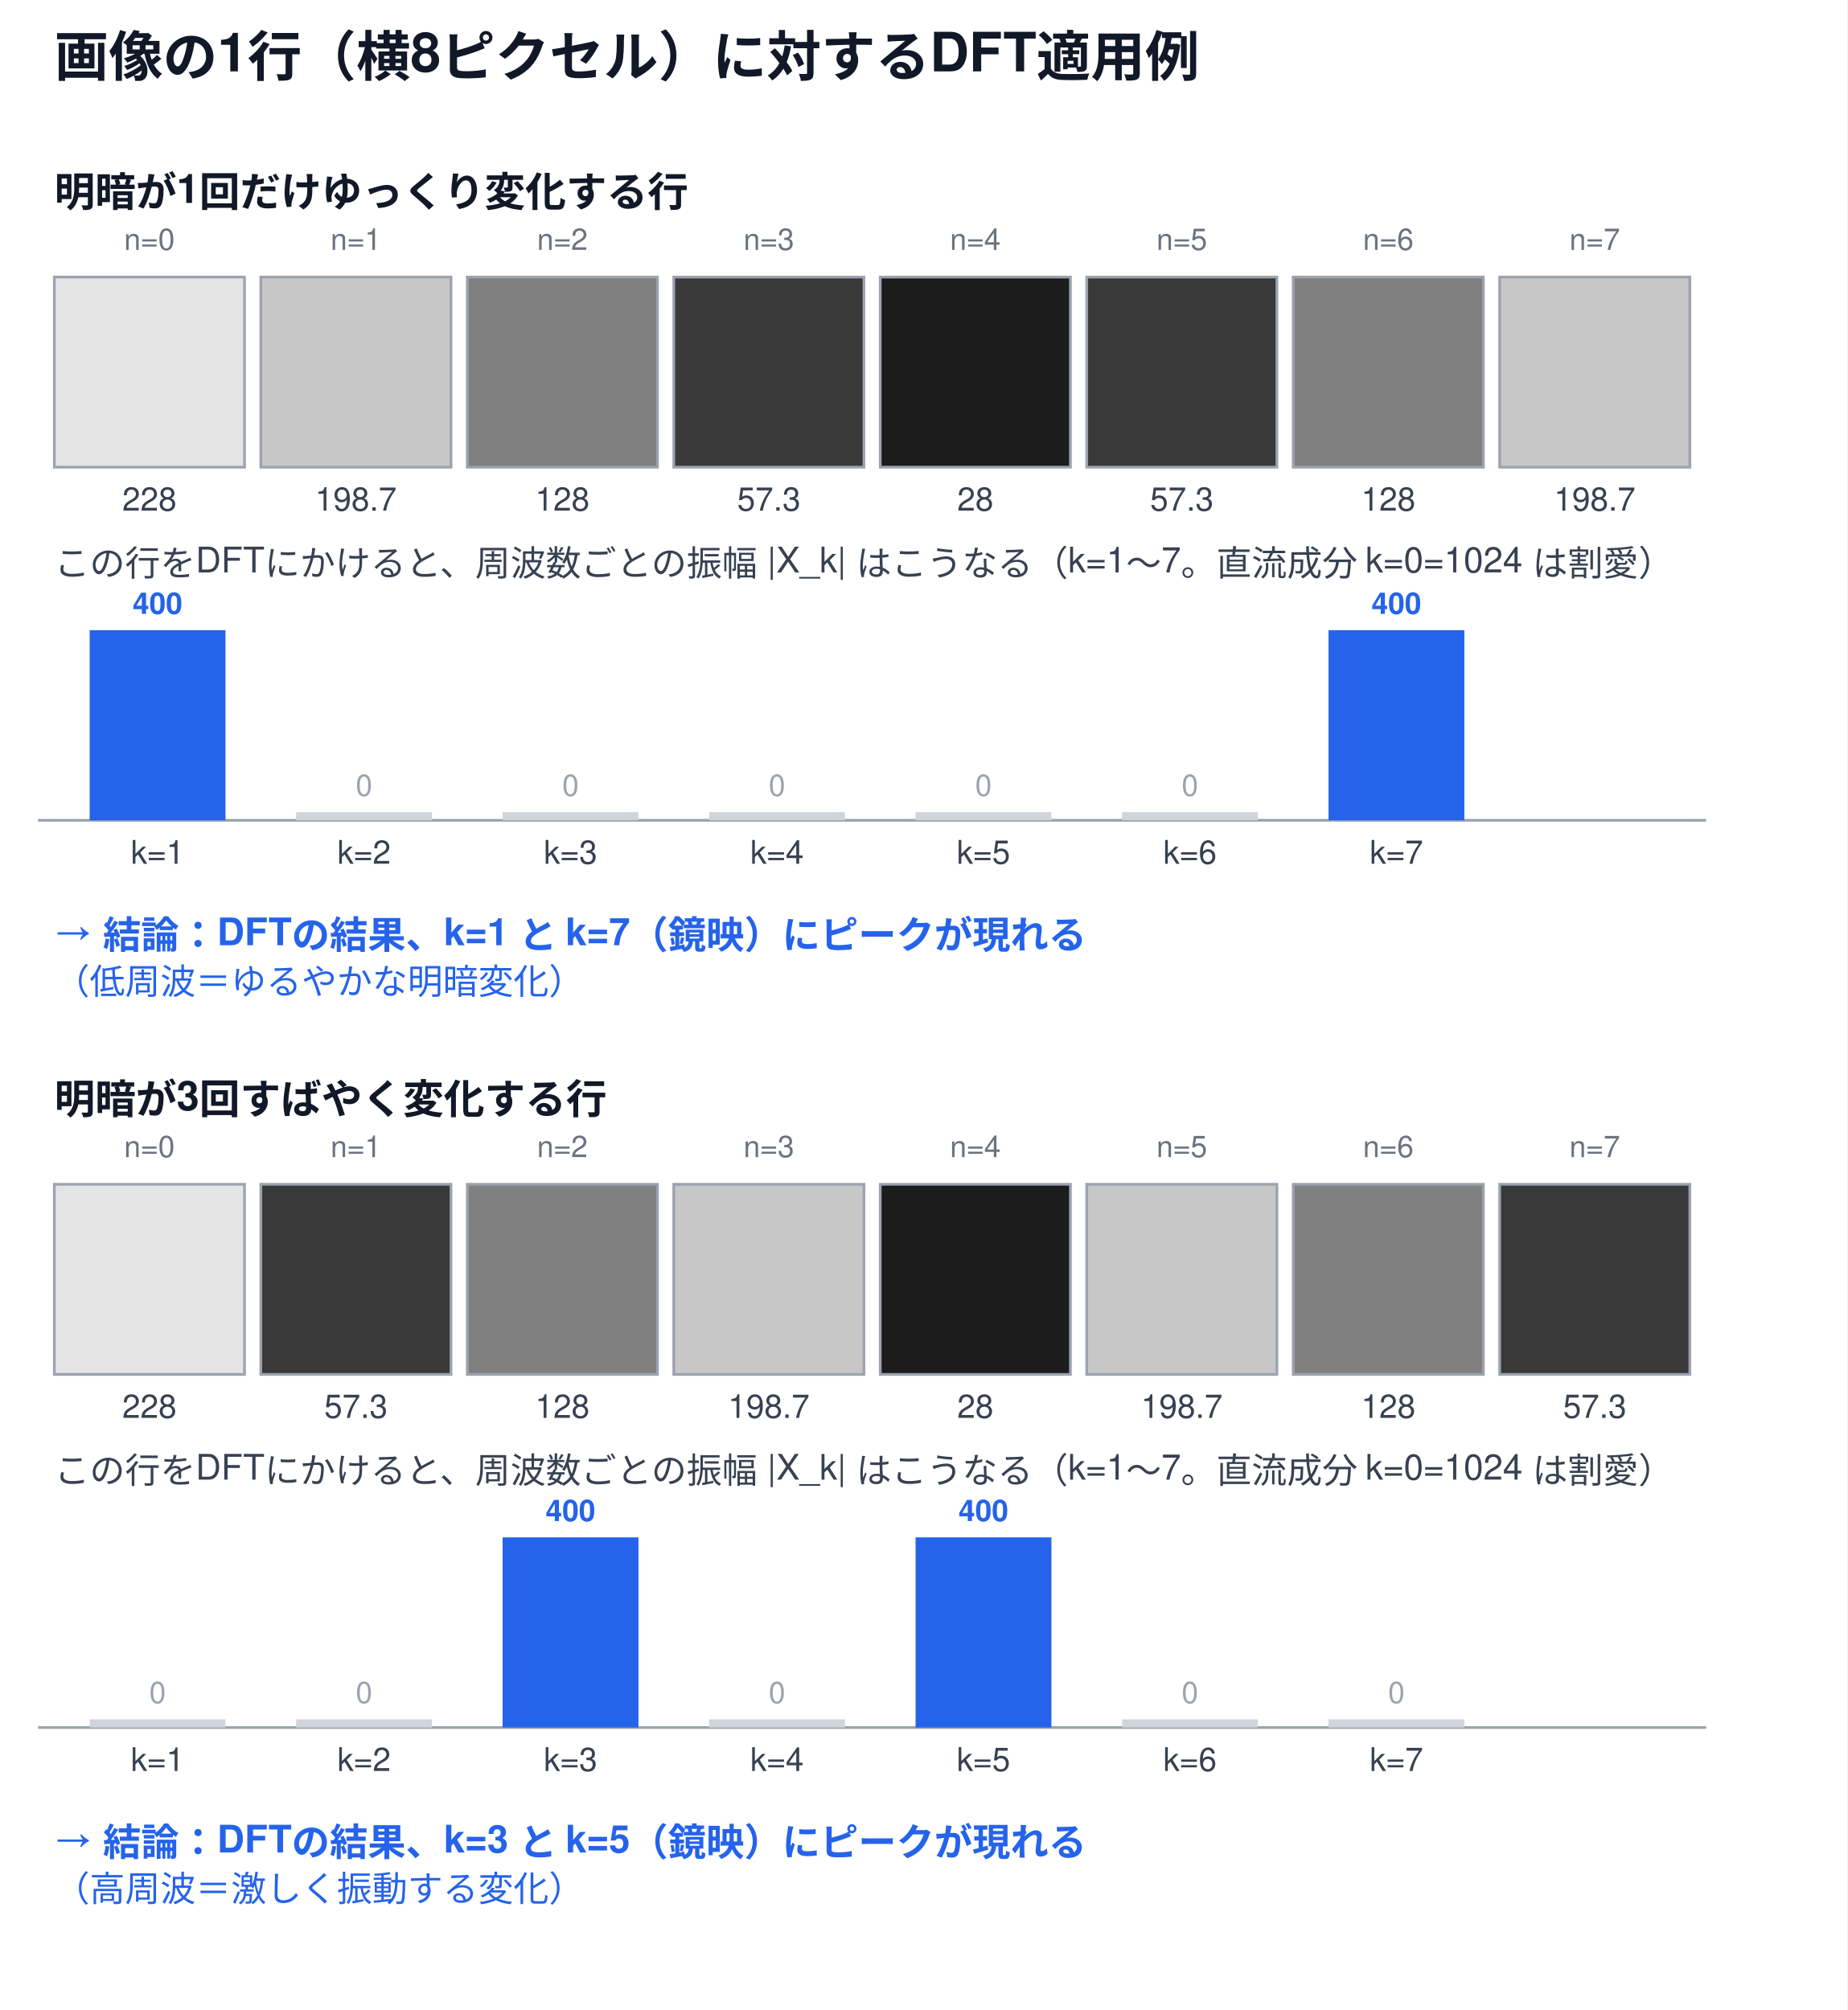
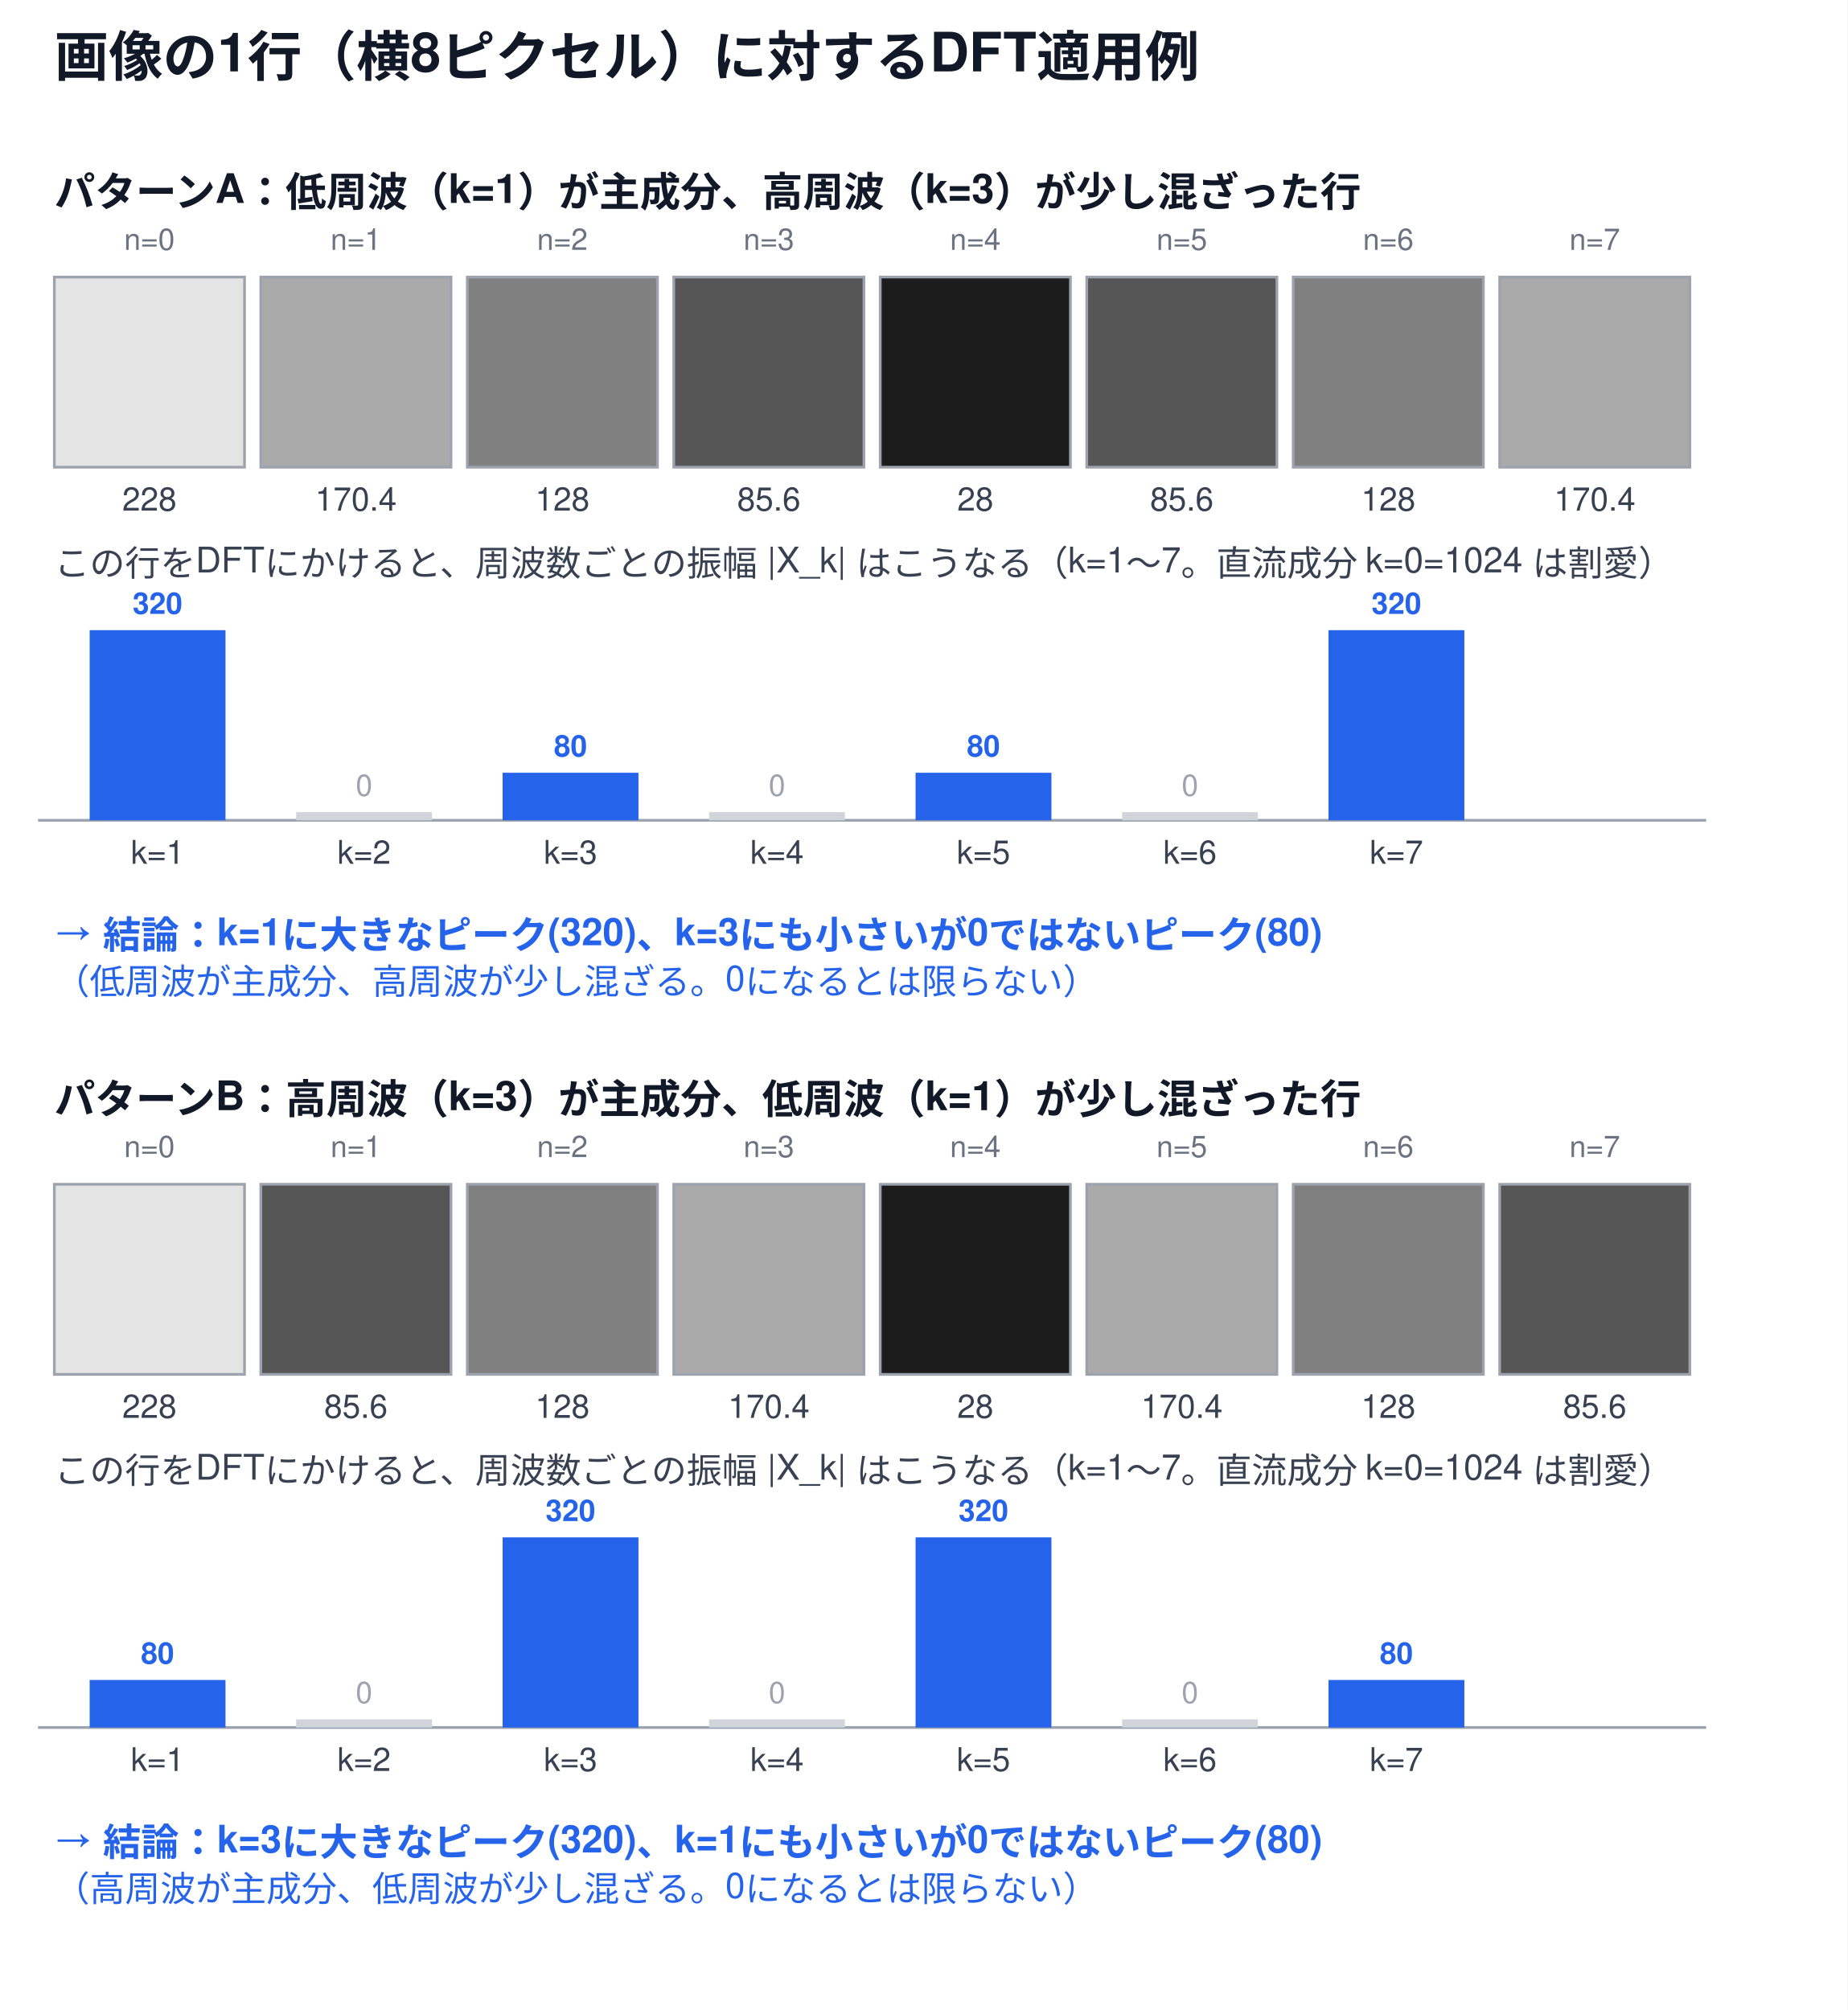
<svg xmlns="http://www.w3.org/2000/svg" width="3400" height="3700" viewBox="0 0 680 740" font-family="Helvetica, Arial, sans-serif">
  <rect x="0" y="0" width="680" height="740" fill="#ffffff" />
  <text x="20" y="28" font-size="20" font-weight="bold" fill="#111827">画像の1行（横8ピクセル）に対するDFT適用例</text>
-   <text x="20" y="76" font-size="15" font-weight="bold" fill="#111827">明暗が1回だけゆっくり変化する行</text>
+   <text x="20" y="76" font-size="15" font-weight="bold" fill="#111827">パターンA：低周波（k=1）が主成分、高周波（k=3）が少し混ざった行</text>
  <text x="55" y="92" font-size="11" fill="#6b7280" text-anchor="middle">n=0</text>
  <text x="131" y="92" font-size="11" fill="#6b7280" text-anchor="middle">n=1</text>
  <text x="207" y="92" font-size="11" fill="#6b7280" text-anchor="middle">n=2</text>
  <text x="283" y="92" font-size="11" fill="#6b7280" text-anchor="middle">n=3</text>
  <text x="359" y="92" font-size="11" fill="#6b7280" text-anchor="middle">n=4</text>
  <text x="435" y="92" font-size="11" fill="#6b7280" text-anchor="middle">n=5</text>
  <text x="511" y="92" font-size="11" fill="#6b7280" text-anchor="middle">n=6</text>
  <text x="587" y="92" font-size="11" fill="#6b7280" text-anchor="middle">n=7</text>
  <rect x="20" y="102" width="70" height="70" fill="#e4e4e4" stroke="#9ca3af" />
-   <rect x="96" y="102" width="70" height="70" fill="#c7c7c7" stroke="#9ca3af" />
+   <rect x="96" y="102" width="70" height="70" fill="#aaaaaa" stroke="#9ca3af" />
  <rect x="172" y="102" width="70" height="70" fill="#808080" stroke="#9ca3af" />
-   <rect x="248" y="102" width="70" height="70" fill="#393939" stroke="#9ca3af" />
+   <rect x="248" y="102" width="70" height="70" fill="#565656" stroke="#9ca3af" />
  <rect x="324" y="102" width="70" height="70" fill="#1c1c1c" stroke="#9ca3af" />
-   <rect x="400" y="102" width="70" height="70" fill="#393939" stroke="#9ca3af" />
+   <rect x="400" y="102" width="70" height="70" fill="#565656" stroke="#9ca3af" />
  <rect x="476" y="102" width="70" height="70" fill="#808080" stroke="#9ca3af" />
-   <rect x="552" y="102" width="70" height="70" fill="#c7c7c7" stroke="#9ca3af" />
+   <rect x="552" y="102" width="70" height="70" fill="#aaaaaa" stroke="#9ca3af" />
  <text x="55" y="188" font-size="12" fill="#374151" text-anchor="middle">228</text>
-   <text x="131" y="188" font-size="12" fill="#374151" text-anchor="middle">198.7</text>
+   <text x="131" y="188" font-size="12" fill="#374151" text-anchor="middle">170.4</text>
  <text x="207" y="188" font-size="12" fill="#374151" text-anchor="middle">128</text>
-   <text x="283" y="188" font-size="12" fill="#374151" text-anchor="middle">57.3</text>
+   <text x="283" y="188" font-size="12" fill="#374151" text-anchor="middle">85.6</text>
  <text x="359" y="188" font-size="12" fill="#374151" text-anchor="middle">28</text>
-   <text x="435" y="188" font-size="12" fill="#374151" text-anchor="middle">57.3</text>
+   <text x="435" y="188" font-size="12" fill="#374151" text-anchor="middle">85.6</text>
  <text x="511" y="188" font-size="12" fill="#374151" text-anchor="middle">128</text>
-   <text x="587" y="188" font-size="12" fill="#374151" text-anchor="middle">198.7</text>
+   <text x="587" y="188" font-size="12" fill="#374151" text-anchor="middle">170.4</text>
  <text x="20" y="212" font-size="13" fill="#374151">この行をDFTにかけると、周波数ごとの振幅 |X_k| はこうなる（k=1〜7。直流成分 k=0=1024 は割愛）</text>
  <line x1="14" y1="302" x2="628" y2="302" stroke="#9ca3af" stroke-width="1" />
  <rect x="33" y="232" width="50" height="70" fill="#2563eb" />
  <rect x="109" y="299" width="50" height="3" fill="#d1d5db" />
-   <rect x="185" y="299" width="50" height="3" fill="#d1d5db" />
+   <rect x="185" y="284.5" width="50" height="17.5" fill="#2563eb" />
  <rect x="261" y="299" width="50" height="3" fill="#d1d5db" />
-   <rect x="337" y="299" width="50" height="3" fill="#d1d5db" />
+   <rect x="337" y="284.5" width="50" height="17.5" fill="#2563eb" />
  <rect x="413" y="299" width="50" height="3" fill="#d1d5db" />
  <rect x="489" y="232" width="50" height="70" fill="#2563eb" />
-   <text x="58" y="226" font-size="11" fill="#2563eb" text-anchor="middle" font-weight="bold">400</text>
+   <text x="58" y="226" font-size="11" fill="#2563eb" text-anchor="middle" font-weight="bold">320</text>
  <text x="134" y="293" font-size="11" fill="#9ca3af" text-anchor="middle">0</text>
-   <text x="210" y="293" font-size="11" fill="#9ca3af" text-anchor="middle">0</text>
+   <text x="210" y="278.5" font-size="11" fill="#2563eb" text-anchor="middle" font-weight="bold">80</text>
  <text x="286" y="293" font-size="11" fill="#9ca3af" text-anchor="middle">0</text>
-   <text x="362" y="293" font-size="11" fill="#9ca3af" text-anchor="middle">0</text>
+   <text x="362" y="278.5" font-size="11" fill="#2563eb" text-anchor="middle" font-weight="bold">80</text>
  <text x="438" y="293" font-size="11" fill="#9ca3af" text-anchor="middle">0</text>
-   <text x="514" y="226" font-size="11" fill="#2563eb" text-anchor="middle" font-weight="bold">400</text>
+   <text x="514" y="226" font-size="11" fill="#2563eb" text-anchor="middle" font-weight="bold">320</text>
  <text x="58" y="318" font-size="12" fill="#374151" text-anchor="middle">k=1</text>
  <text x="134" y="318" font-size="12" fill="#374151" text-anchor="middle">k=2</text>
  <text x="210" y="318" font-size="12" fill="#374151" text-anchor="middle">k=3</text>
  <text x="286" y="318" font-size="12" fill="#374151" text-anchor="middle">k=4</text>
  <text x="362" y="318" font-size="12" fill="#374151" text-anchor="middle">k=5</text>
  <text x="438" y="318" font-size="12" fill="#374151" text-anchor="middle">k=6</text>
  <text x="514" y="318" font-size="12" fill="#374151" text-anchor="middle">k=7</text>
-   <text x="20" y="348" font-size="14" font-weight="bold" fill="#2563eb">→ 結論：DFTの結果、k=1 と k=7（鏡映）にピークが現れる</text>
-   <text x="20" y="366" font-size="13" fill="#2563eb">（低周波＝ゆるやかな明暗変化）</text>
-   <text x="20" y="410" font-size="15" font-weight="bold" fill="#111827">明暗が3回すばやく変化する行</text>
+   <text x="20" y="348" font-size="14" font-weight="bold" fill="#2563eb">→ 結論：k=1に大きなピーク(320)、k=3にも小さいが0ではないピーク(80)</text>
+   <text x="20" y="366" font-size="13" fill="#2563eb">（低周波が主成分、高周波が少し混ざる。0になるとは限らない）</text>
+   <text x="20" y="410" font-size="15" font-weight="bold" fill="#111827">パターンB：高周波（k=3）が主成分、低周波（k=1）が少し混ざった行</text>
  <text x="55" y="426" font-size="11" fill="#6b7280" text-anchor="middle">n=0</text>
  <text x="131" y="426" font-size="11" fill="#6b7280" text-anchor="middle">n=1</text>
  <text x="207" y="426" font-size="11" fill="#6b7280" text-anchor="middle">n=2</text>
  <text x="283" y="426" font-size="11" fill="#6b7280" text-anchor="middle">n=3</text>
  <text x="359" y="426" font-size="11" fill="#6b7280" text-anchor="middle">n=4</text>
  <text x="435" y="426" font-size="11" fill="#6b7280" text-anchor="middle">n=5</text>
  <text x="511" y="426" font-size="11" fill="#6b7280" text-anchor="middle">n=6</text>
  <text x="587" y="426" font-size="11" fill="#6b7280" text-anchor="middle">n=7</text>
  <rect x="20" y="436" width="70" height="70" fill="#e4e4e4" stroke="#9ca3af" />
-   <rect x="96" y="436" width="70" height="70" fill="#393939" stroke="#9ca3af" />
+   <rect x="96" y="436" width="70" height="70" fill="#565656" stroke="#9ca3af" />
  <rect x="172" y="436" width="70" height="70" fill="#808080" stroke="#9ca3af" />
-   <rect x="248" y="436" width="70" height="70" fill="#c7c7c7" stroke="#9ca3af" />
+   <rect x="248" y="436" width="70" height="70" fill="#aaaaaa" stroke="#9ca3af" />
  <rect x="324" y="436" width="70" height="70" fill="#1c1c1c" stroke="#9ca3af" />
-   <rect x="400" y="436" width="70" height="70" fill="#c7c7c7" stroke="#9ca3af" />
+   <rect x="400" y="436" width="70" height="70" fill="#aaaaaa" stroke="#9ca3af" />
  <rect x="476" y="436" width="70" height="70" fill="#808080" stroke="#9ca3af" />
-   <rect x="552" y="436" width="70" height="70" fill="#393939" stroke="#9ca3af" />
+   <rect x="552" y="436" width="70" height="70" fill="#565656" stroke="#9ca3af" />
  <text x="55" y="522" font-size="12" fill="#374151" text-anchor="middle">228</text>
-   <text x="131" y="522" font-size="12" fill="#374151" text-anchor="middle">57.3</text>
+   <text x="131" y="522" font-size="12" fill="#374151" text-anchor="middle">85.6</text>
  <text x="207" y="522" font-size="12" fill="#374151" text-anchor="middle">128</text>
-   <text x="283" y="522" font-size="12" fill="#374151" text-anchor="middle">198.7</text>
+   <text x="283" y="522" font-size="12" fill="#374151" text-anchor="middle">170.4</text>
  <text x="359" y="522" font-size="12" fill="#374151" text-anchor="middle">28</text>
-   <text x="435" y="522" font-size="12" fill="#374151" text-anchor="middle">198.7</text>
+   <text x="435" y="522" font-size="12" fill="#374151" text-anchor="middle">170.4</text>
  <text x="511" y="522" font-size="12" fill="#374151" text-anchor="middle">128</text>
-   <text x="587" y="522" font-size="12" fill="#374151" text-anchor="middle">57.3</text>
+   <text x="587" y="522" font-size="12" fill="#374151" text-anchor="middle">85.6</text>
  <text x="20" y="546" font-size="13" fill="#374151">この行をDFTにかけると、周波数ごとの振幅 |X_k| はこうなる（k=1〜7。直流成分 k=0=1024 は割愛）</text>
  <line x1="14" y1="636" x2="628" y2="636" stroke="#9ca3af" stroke-width="1" />
-   <rect x="33" y="633" width="50" height="3" fill="#d1d5db" />
+   <rect x="33" y="618.5" width="50" height="17.5" fill="#2563eb" />
  <rect x="109" y="633" width="50" height="3" fill="#d1d5db" />
  <rect x="185" y="566" width="50" height="70" fill="#2563eb" />
  <rect x="261" y="633" width="50" height="3" fill="#d1d5db" />
  <rect x="337" y="566" width="50" height="70" fill="#2563eb" />
  <rect x="413" y="633" width="50" height="3" fill="#d1d5db" />
-   <rect x="489" y="633" width="50" height="3" fill="#d1d5db" />
-   <text x="58" y="627" font-size="11" fill="#9ca3af" text-anchor="middle">0</text>
+   <rect x="489" y="618.5" width="50" height="17.5" fill="#2563eb" />
+   <text x="58" y="612.5" font-size="11" fill="#2563eb" text-anchor="middle" font-weight="bold">80</text>
  <text x="134" y="627" font-size="11" fill="#9ca3af" text-anchor="middle">0</text>
-   <text x="210" y="560" font-size="11" fill="#2563eb" text-anchor="middle" font-weight="bold">400</text>
+   <text x="210" y="560" font-size="11" fill="#2563eb" text-anchor="middle" font-weight="bold">320</text>
  <text x="286" y="627" font-size="11" fill="#9ca3af" text-anchor="middle">0</text>
-   <text x="362" y="560" font-size="11" fill="#2563eb" text-anchor="middle" font-weight="bold">400</text>
+   <text x="362" y="560" font-size="11" fill="#2563eb" text-anchor="middle" font-weight="bold">320</text>
  <text x="438" y="627" font-size="11" fill="#9ca3af" text-anchor="middle">0</text>
-   <text x="514" y="627" font-size="11" fill="#9ca3af" text-anchor="middle">0</text>
+   <text x="514" y="612.5" font-size="11" fill="#2563eb" text-anchor="middle" font-weight="bold">80</text>
  <text x="58" y="652" font-size="12" fill="#374151" text-anchor="middle">k=1</text>
  <text x="134" y="652" font-size="12" fill="#374151" text-anchor="middle">k=2</text>
  <text x="210" y="652" font-size="12" fill="#374151" text-anchor="middle">k=3</text>
  <text x="286" y="652" font-size="12" fill="#374151" text-anchor="middle">k=4</text>
  <text x="362" y="652" font-size="12" fill="#374151" text-anchor="middle">k=5</text>
  <text x="438" y="652" font-size="12" fill="#374151" text-anchor="middle">k=6</text>
  <text x="514" y="652" font-size="12" fill="#374151" text-anchor="middle">k=7</text>
-   <text x="20" y="682" font-size="14" font-weight="bold" fill="#2563eb">→ 結論：DFTの結果、k=3 と k=5（鏡映）にピークが現れる</text>
-   <text x="20" y="700" font-size="13" fill="#2563eb">（高周波＝激しく振動する変化）</text>
+   <text x="20" y="682" font-size="14" font-weight="bold" fill="#2563eb">→ 結論：k=3に大きなピーク(320)、k=1にも小さいが0ではないピーク(80)</text>
+   <text x="20" y="700" font-size="13" fill="#2563eb">（高周波が主成分、低周波が少し混ざる。0になるとは限らない）</text>
</svg>
